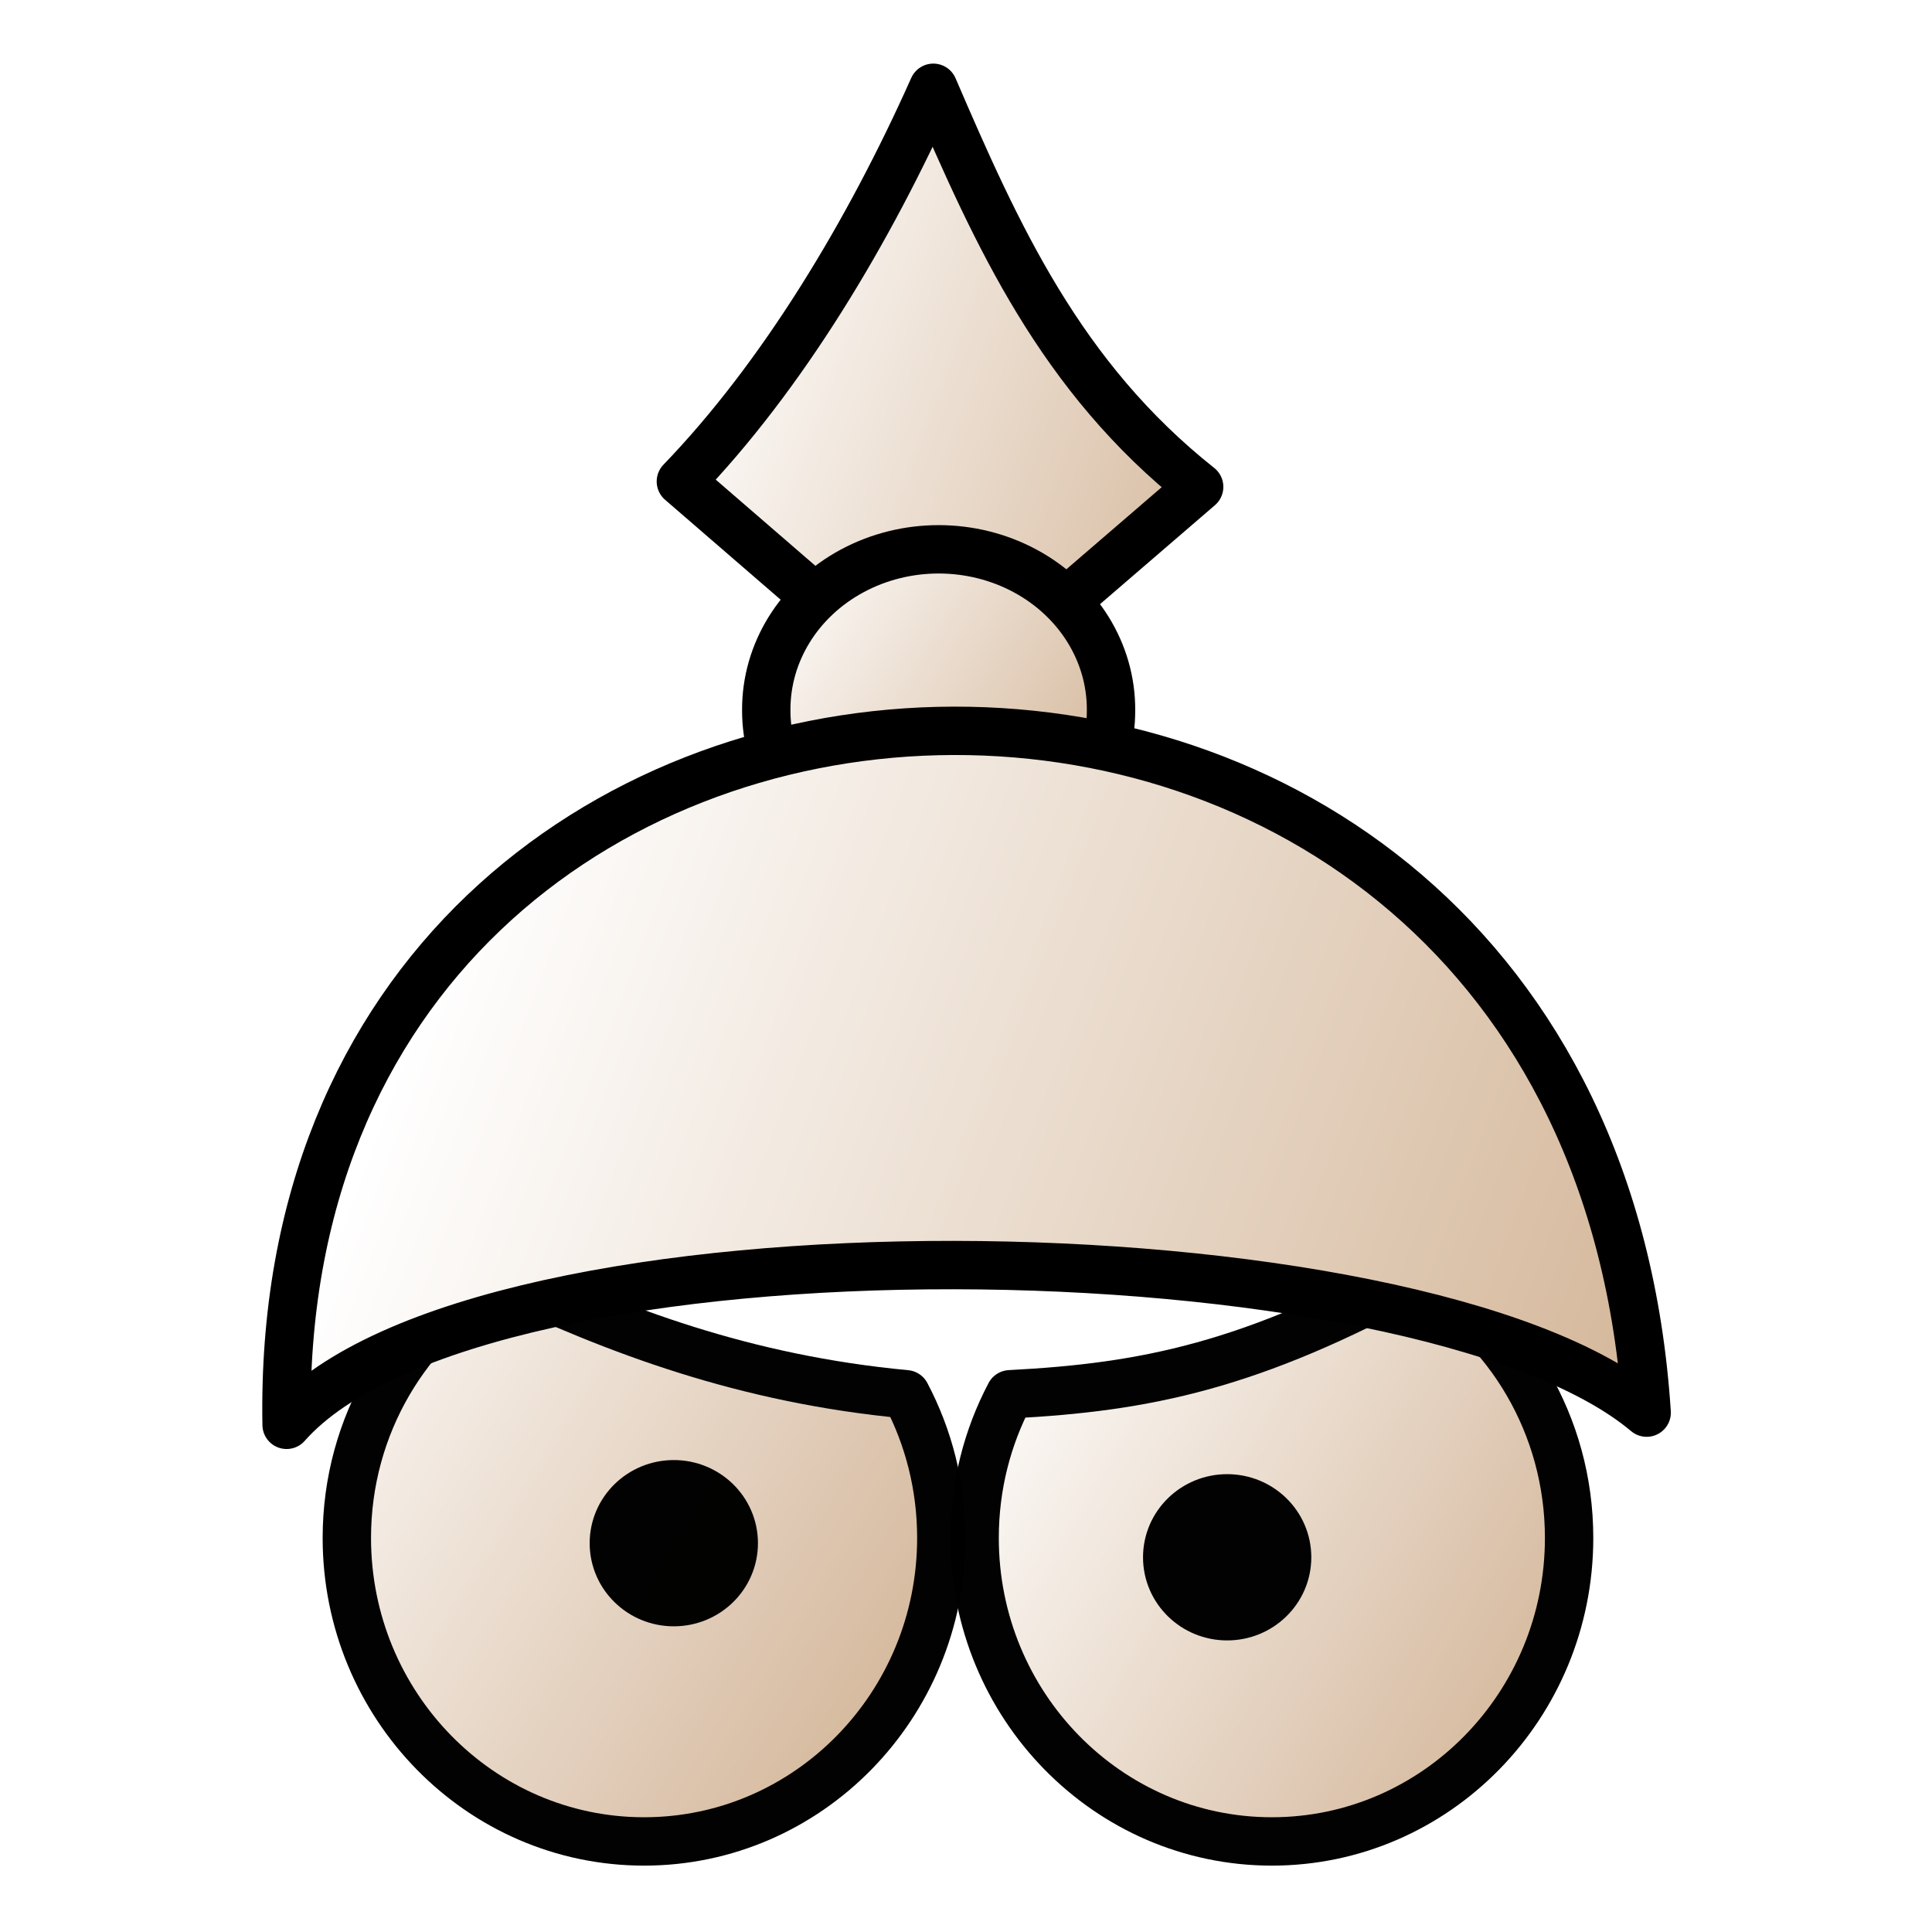
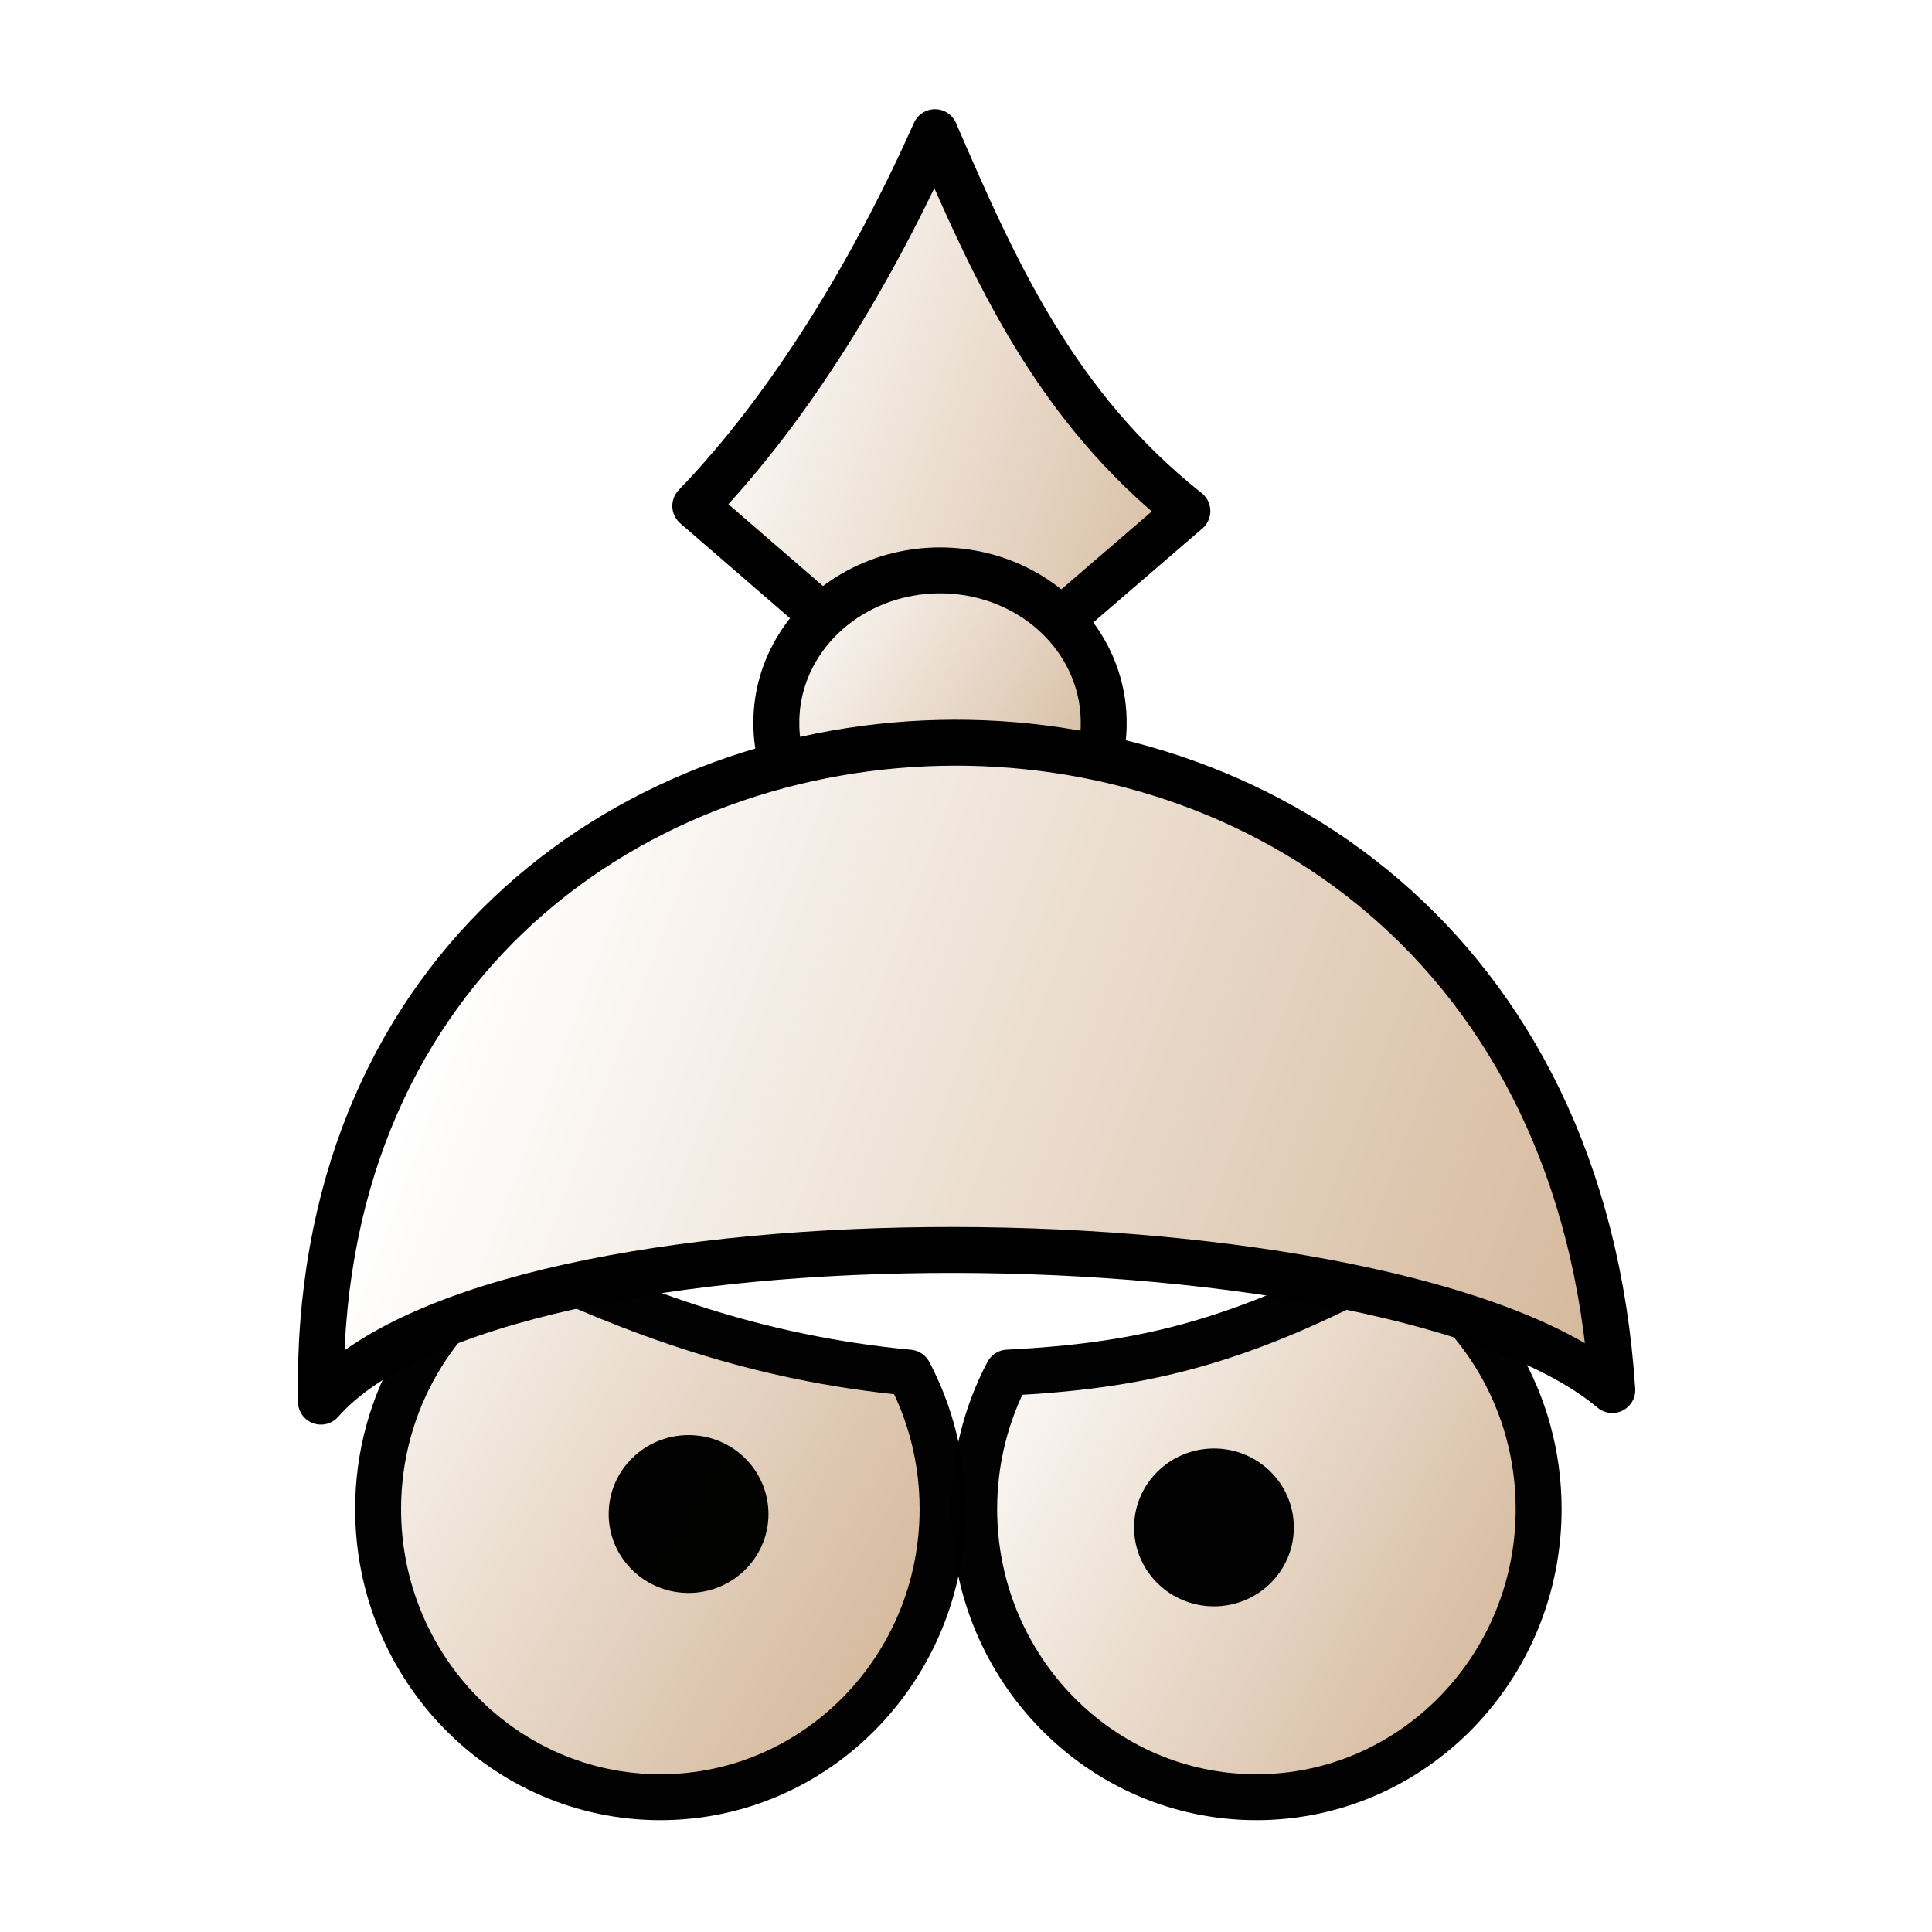
- <svg xmlns="http://www.w3.org/2000/svg" xmlns:xlink="http://www.w3.org/1999/xlink" overflow="hidden" viewBox="126 186 639 639" id="svg36220" version="1.0">
+ <svg xmlns="http://www.w3.org/2000/svg" xmlns:xlink="http://www.w3.org/1999/xlink" overflow="hidden" viewBox="109 169 673 673" id="svg36220" version="1.0">
  <defs id="defs36222">
    <linearGradient id="linearGradient2507">
      <stop style="stop-color:#ffffff;stop-opacity:1;" offset="0" id="stop2509" />
      <stop style="stop-color:#d0b090;stop-opacity:1;" offset="1" id="stop2511" />
    </linearGradient>
    <linearGradient xlink:href="#linearGradient2507" id="linearGradient5892" gradientUnits="userSpaceOnUse" gradientTransform="matrix(0.912124,0,0,0.876973,58.9007,148.9545)" x1="224.065" y1="423.884" x2="710.132" y2="599.749" />
    <linearGradient xlink:href="#linearGradient2507" id="linearGradient5897" gradientUnits="userSpaceOnUse" x1="204.25" y1="662.388" x2="421.718" y2="792" gradientTransform="matrix(1.101156,0,0,1.101156,-44.79643,-66.05735)" />
    <linearGradient xlink:href="#linearGradient2507" id="linearGradient5901" gradientUnits="userSpaceOnUse" x1="468.236" y1="681.244" x2="270.869" y2="792" gradientTransform="matrix(-1.101156,0,0,1.101156,930.4829,-66.05735)" />
    <linearGradient xlink:href="#linearGradient2507" id="linearGradient2226" gradientUnits="userSpaceOnUse" x1="321.983" y1="380.025" x2="469.976" y2="469.592" />
    <linearGradient xlink:href="#linearGradient2507" id="linearGradient2243" x1="338.482" y1="308.136" x2="550.115" y2="385.918" gradientUnits="userSpaceOnUse" gradientTransform="translate(1.714045,9.428091)" />
  </defs>
  <g id="layer1">
    <path id="path5899" d="M 595.216,607.403 C 624.927,624.676 644.974,657.292 644.974,694.67 C 644.974,750.072 600.932,795.047 546.661,795.047 C 492.391,795.047 448.349,750.072 448.349,694.67 C 448.349,677.478 452.577,661.298 460.049,647.148 C 505.104,644.829 539.778,637.714 595.216,607.403 z " style="opacity:0.99;fill:url(#linearGradient5901);fill-opacity:1;fill-rule:evenodd;stroke:#000000;stroke-width:16;stroke-linecap:round;stroke-linejoin:round;stroke-miterlimit:4;stroke-dasharray:none;stroke-dashoffset:0;stroke-opacity:1" />
    <path style="opacity:0.99;fill:#000000;fill-opacity:1;fill-rule:evenodd;stroke:#000000;stroke-width:18.427;stroke-linecap:round;stroke-linejoin:round;stroke-miterlimit:4;stroke-dasharray:none;stroke-dashoffset:0;stroke-opacity:1" id="path2231" d="M 422.054 340.25 A 23.202 22.097 0 1 1  375.65,340.25 A 23.202 22.097 0 1 1  422.054 340.25 z" transform="matrix(0.85853,0,0,0.87813,189.4521,402.2825)" />
    <path style="opacity:0.99;fill:url(#linearGradient5897);fill-opacity:1;fill-rule:evenodd;stroke:#000000;stroke-width:16;stroke-linecap:round;stroke-linejoin:round;stroke-miterlimit:4;stroke-dasharray:none;stroke-dashoffset:0;stroke-opacity:1" d="M 290.471,607.403 C 260.76,624.676 240.713,657.292 240.713,694.67 C 240.713,750.072 284.755,795.047 339.025,795.047 C 393.296,795.047 437.338,750.072 437.338,694.67 C 437.338,677.478 433.11,661.298 425.638,647.148 C 372.342,642.14 330.044,626.134 290.471,607.403 z " id="path5795" />
    <path transform="matrix(0.85853,0,0,0.87813,6.432124,397.6178)" d="M 422.054 340.25 A 23.202 22.097 0 1 1  375.65,340.25 A 23.202 22.097 0 1 1  422.054 340.25 z" id="path5797" style="opacity:0.99;fill:#000000;fill-opacity:1;fill-rule:evenodd;stroke:#000000;stroke-width:18.427;stroke-linecap:round;stroke-linejoin:round;stroke-miterlimit:4;stroke-dasharray:none;stroke-dashoffset:0;stroke-opacity:1" />
    <path style="fill:url(#linearGradient2243);fill-opacity:1;fill-rule:evenodd;stroke:#000000;stroke-width:16;stroke-linecap:round;stroke-linejoin:round;stroke-miterlimit:4;stroke-dasharray:none;stroke-opacity:1" d="M 434.692,215.034 C 413.541,262.45 384.862,310.34 351.196,345.242 L 437.763,420.095 L 522.616,347.027 C 476.729,310.652 455.714,263.841 434.692,215.034 z " id="path1340" />
    <path style="fill:url(#linearGradient2226);fill-opacity:1;stroke:#000000;stroke-width:18.52;stroke-linecap:round;stroke-linejoin:round;stroke-miterlimit:4;stroke-dasharray:none;stroke-opacity:1" id="path1331" d="M 461.976 422.452 A 65.997 61.283 0 1 1  329.983,422.452 A 65.997 61.283 0 1 1  461.976 422.452 z" transform="matrix(0.863918,0,0,0.863918,94.35938,55.87036)" />
    <path style="fill:url(#linearGradient5892);fill-opacity:1;fill-rule:evenodd;stroke:#000000;stroke-width:16;stroke-linecap:round;stroke-linejoin:round;stroke-miterlimit:4;stroke-dasharray:none;stroke-opacity:1" d="M 220.795,657.255 C 215.466,360.599 650.419,343.341 670.628,653.219 C 595.531,589.99 284.597,584.965 220.795,657.255 z " id="path4352" />
  </g>
</svg>
